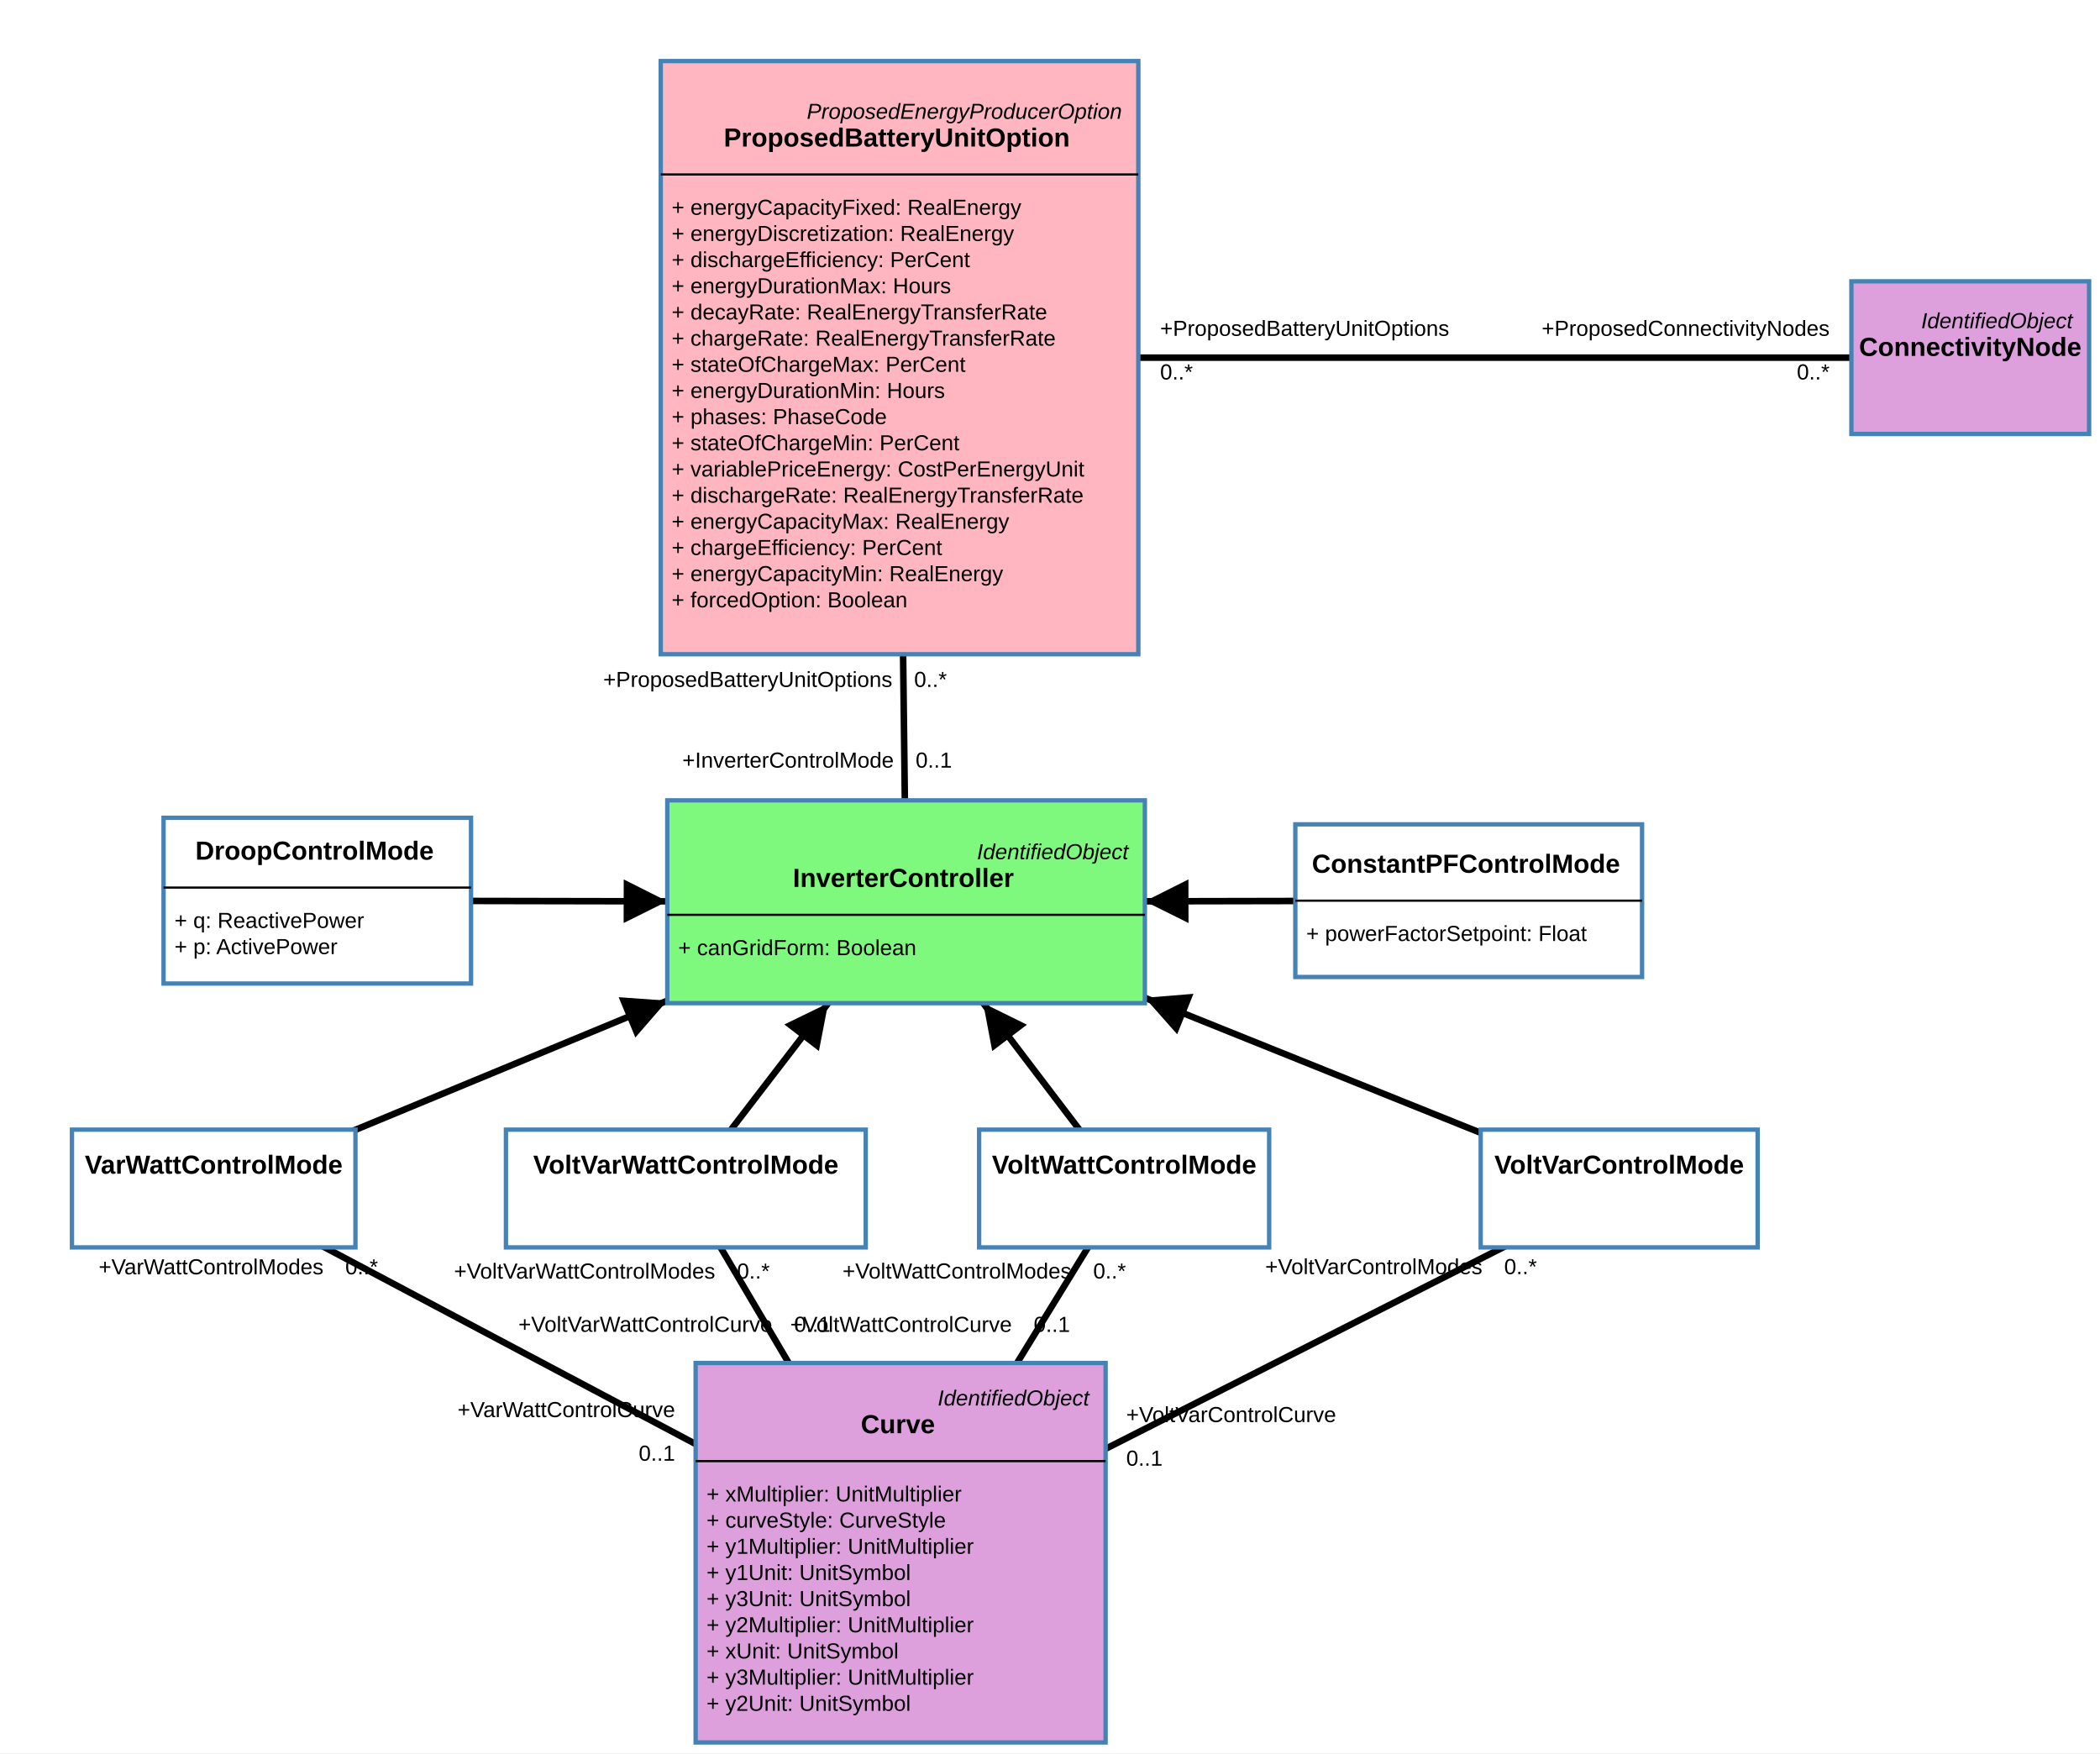
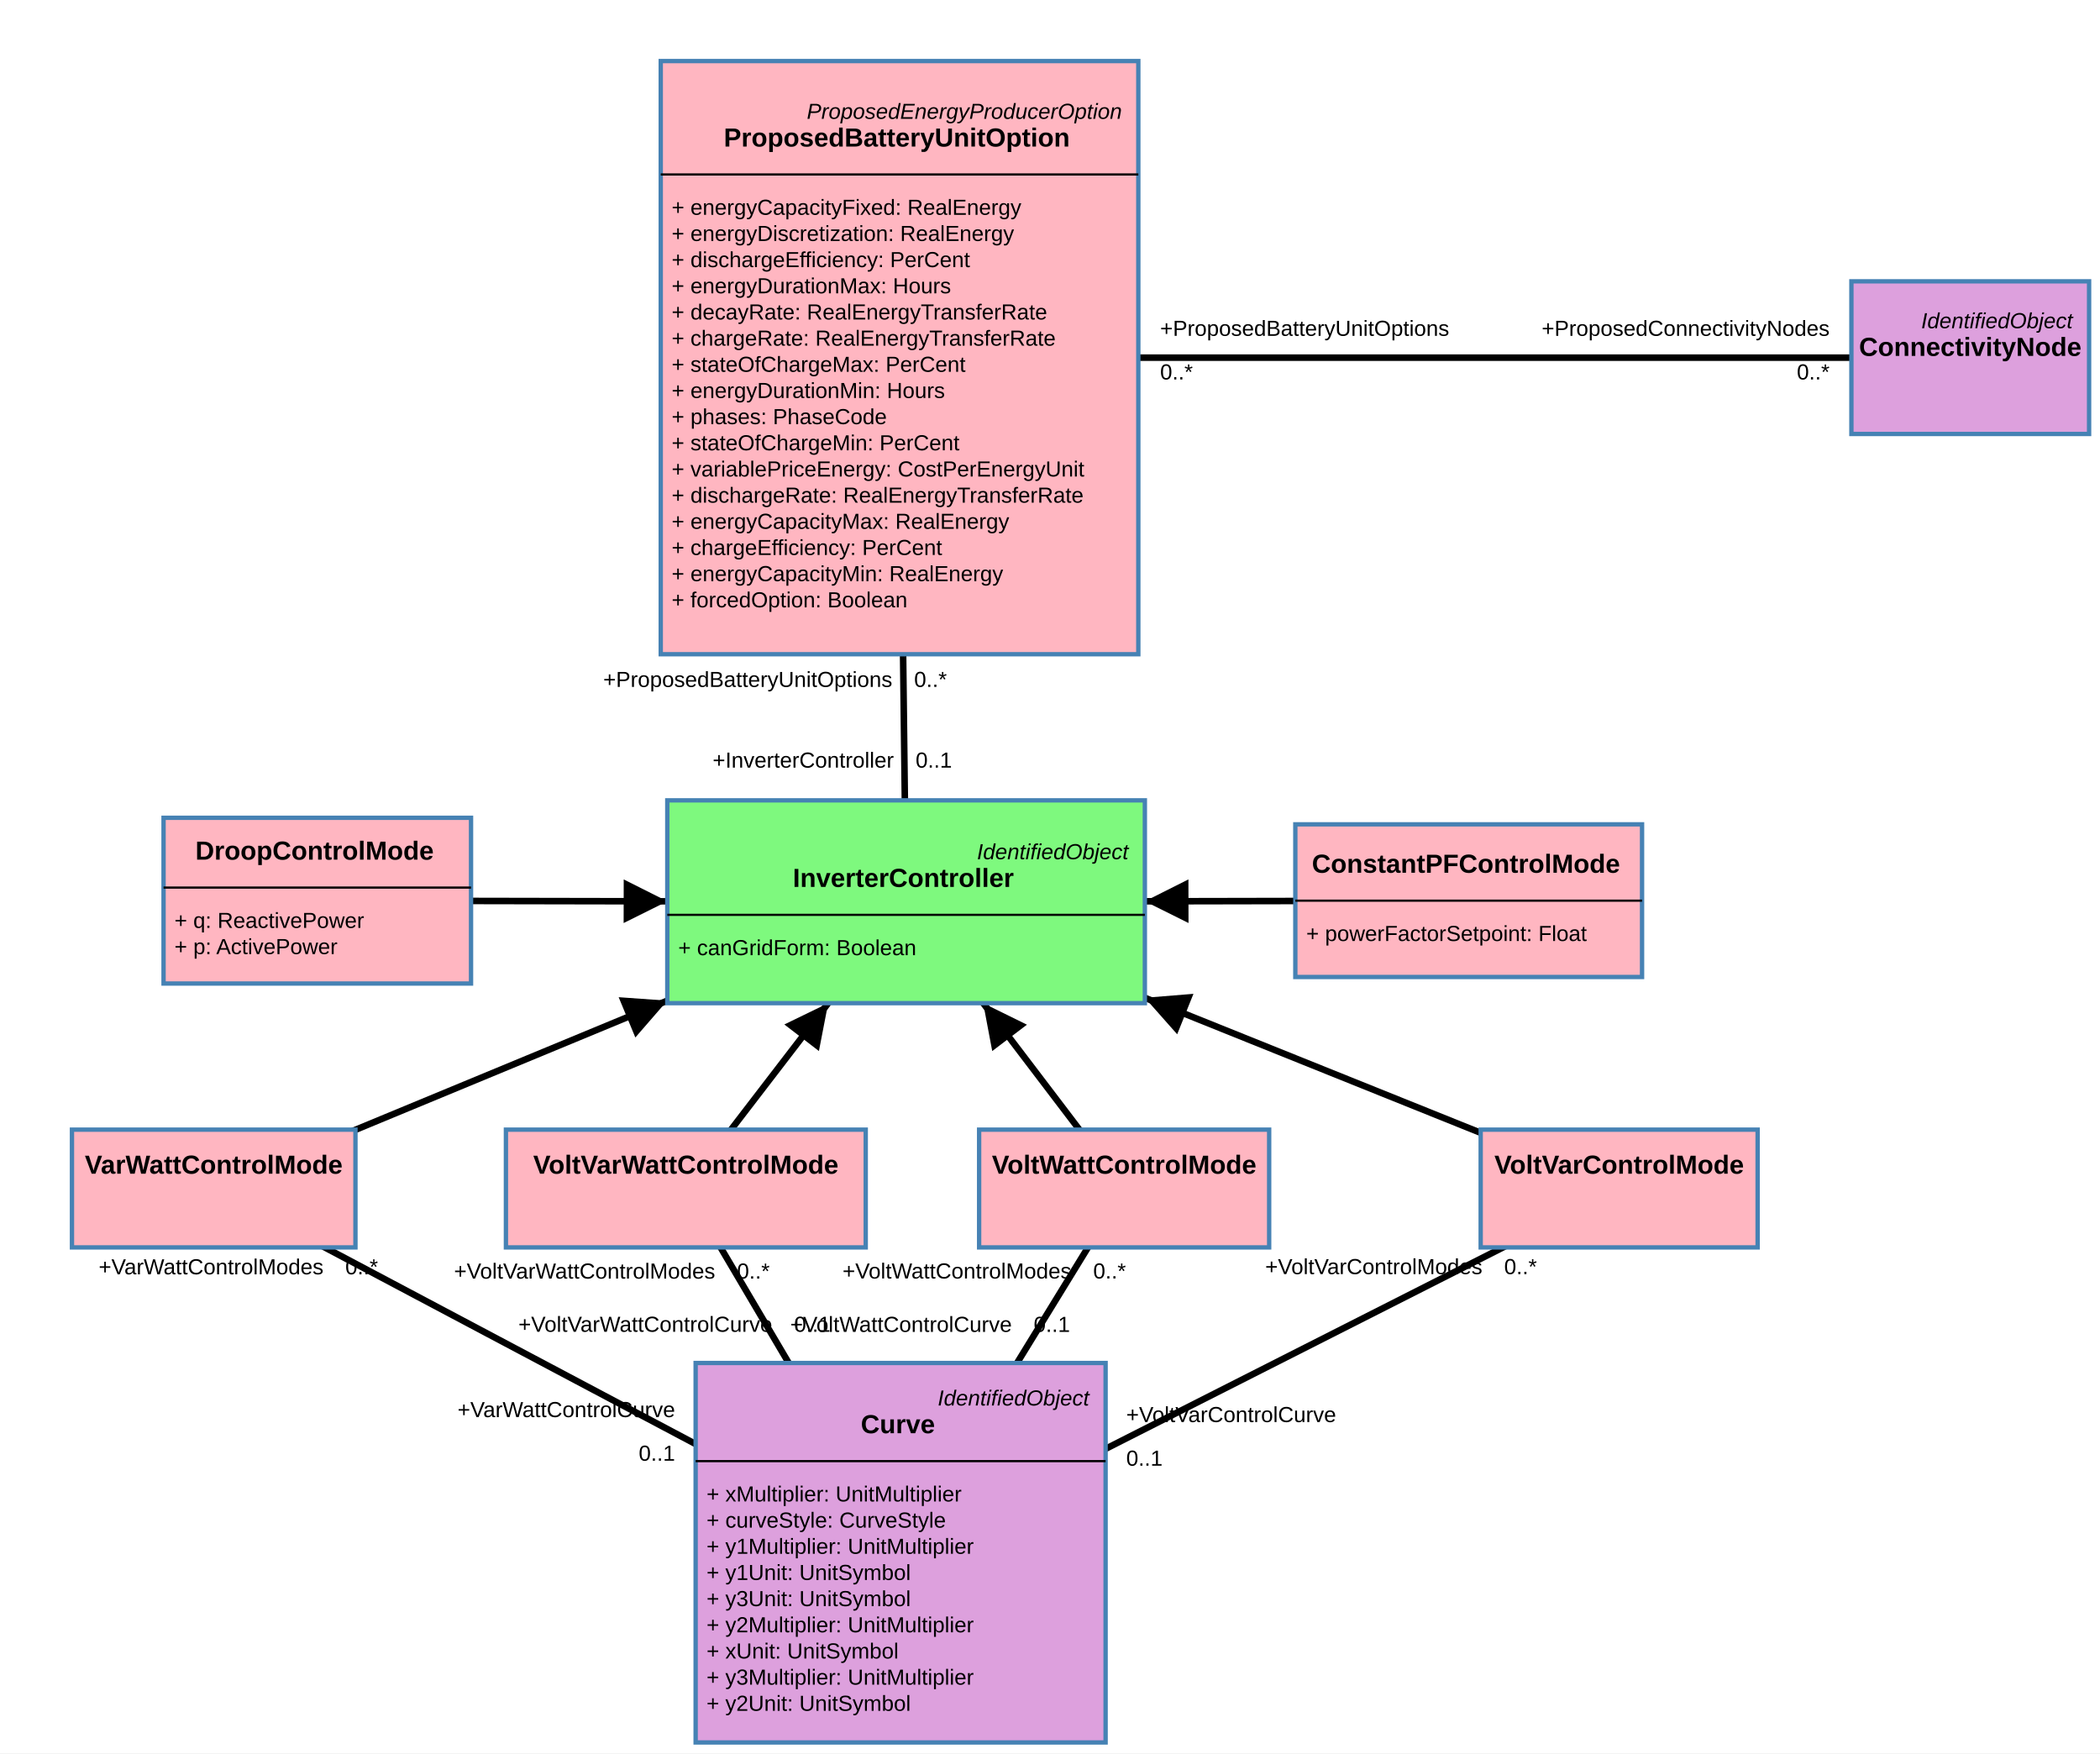
<svg xmlns="http://www.w3.org/2000/svg" width="963" height="804" style="-webkit-tap-highlight-color: rgba(0, 0, 0, 0);">
  <rect width="100%" height="100%" fill="white" />
  <g class="zoom-group">
    <defs>
      <marker id="arrowhead" viewBox="-0 -5 10 10" refX="5" refY="0" orient="auto" markerWidth="10" markerHeight="10" xoverflow="visible">
        <path d="M 0,-5 L 10 ,0 L 0,5" fill="black" style="stroke: none;" />
      </marker>
    </defs>
    <line class="link" x1="412.5" y1="164" x2="415.5" y2="413.5" stroke="#000000" stroke-width="3" />
    <line class="link" x1="412.5" y1="164" x2="903.5" y2="164" stroke="#000000" stroke-width="3" />
    <line class="link" x1="145.5" y1="413" x2="415.5" y2="413.5" stroke="#000000" stroke-width="3" marker-end="url(#arrowhead)" />
    <line class="link" x1="98" y1="545" x2="415.5" y2="413.5" stroke="#000000" stroke-width="3" marker-end="url(#arrowhead)" />
    <line class="link" x1="314.5" y1="545" x2="415.5" y2="413.5" stroke="#000000" stroke-width="3" marker-end="url(#arrowhead)" />
    <line class="link" x1="742.5" y1="545" x2="415.5" y2="413.5" stroke="#000000" stroke-width="3" marker-end="url(#arrowhead)" />
    <line class="link" x1="673.5" y1="413" x2="415.5" y2="413.5" stroke="#000000" stroke-width="3" marker-end="url(#arrowhead)" />
    <line class="link" x1="515.5" y1="545" x2="415.5" y2="413.5" stroke="#000000" stroke-width="3" marker-end="url(#arrowhead)" />
    <line class="link" x1="98" y1="545" x2="413" y2="712" stroke="#000000" stroke-width="3" />
    <line class="link" x1="314.5" y1="545" x2="413" y2="712" stroke="#000000" stroke-width="3" />
    <line class="link" x1="515.5" y1="545" x2="413" y2="712" stroke="#000000" stroke-width="3" />
    <line class="link" x1="742.5" y1="545" x2="413" y2="712" stroke="#000000" stroke-width="3" />
    <line class="arrow" x2="296" y2="413.279" x1="145.5" y1="413" stroke="#000000" stroke-width="2" marker-end="url(#arrowhead)" />
    <line class="arrow" x2="296.761" y2="462.678" x1="98" y1="545" stroke="#000000" stroke-width="2" marker-end="url(#arrowhead)" />
    <line class="arrow" x2="373.694" y2="467.931" x1="314.5" y1="545" stroke="#000000" stroke-width="2" marker-end="url(#arrowhead)" />
    <line class="arrow" x2="534.278" y2="461.265" x1="742.5" y1="545" stroke="#000000" stroke-width="2" marker-end="url(#arrowhead)" />
    <line class="arrow" x2="535" y2="413.268" x1="673.5" y1="413" stroke="#000000" stroke-width="2" marker-end="url(#arrowhead)" />
    <line class="arrow" x2="456.914" y2="467.96" x1="515.5" y1="545" stroke="#000000" stroke-width="2" marker-end="url(#arrowhead)" />
    <g class="draggable" transform="translate(319, 625)">
      <rect class="box" width="188" height="174" style="fill: #DDA0DD; stroke: steelblue; stroke-width: 2px; cursor: move;" />
      <text x="0" y="0" text-anchor="start" font-size="10px">
        <tspan x="183" y="16" dy=".35em" text-anchor="end" style="font-family: Arial, sans-serif; font-weight: 400; font-style: italic; fill: black; font-size: 10px; pointer-events: none;">IdentifiedObject</tspan>
        <tspan x="94" y="28" dy=".35em" text-anchor="middle" style="font-family: Arial, sans-serif; font-weight: 700; font-style: normal; fill: black; font-size: 12px; pointer-events: none;">Curve</tspan>
        <tspan x="5" y="60" dy=".35em" text-anchor="start" style="font-family: Arial, sans-serif; font-weight: 400; font-style: normal; fill: black; font-size: 10px; pointer-events: none;">+   xMultiplier: UnitMultiplier</tspan>
        <tspan x="5" y="72" dy=".35em" text-anchor="start" style="font-family: Arial, sans-serif; font-weight: 400; font-style: normal; fill: black; font-size: 10px; pointer-events: none;">+   curveStyle: CurveStyle</tspan>
        <tspan x="5" y="84" dy=".35em" text-anchor="start" style="font-family: Arial, sans-serif; font-weight: 400; font-style: normal; fill: black; font-size: 10px; pointer-events: none;">+   y1Multiplier: UnitMultiplier</tspan>
        <tspan x="5" y="96" dy=".35em" text-anchor="start" style="font-family: Arial, sans-serif; font-weight: 400; font-style: normal; fill: black; font-size: 10px; pointer-events: none;">+   y1Unit: UnitSymbol</tspan>
        <tspan x="5" y="108" dy=".35em" text-anchor="start" style="font-family: Arial, sans-serif; font-weight: 400; font-style: normal; fill: black; font-size: 10px; pointer-events: none;">+   y3Unit: UnitSymbol</tspan>
        <tspan x="5" y="120" dy=".35em" text-anchor="start" style="font-family: Arial, sans-serif; font-weight: 400; font-style: normal; fill: black; font-size: 10px; pointer-events: none;">+   y2Multiplier: UnitMultiplier</tspan>
        <tspan x="5" y="132" dy=".35em" text-anchor="start" style="font-family: Arial, sans-serif; font-weight: 400; font-style: normal; fill: black; font-size: 10px; pointer-events: none;">+   xUnit: UnitSymbol</tspan>
        <tspan x="5" y="144" dy=".35em" text-anchor="start" style="font-family: Arial, sans-serif; font-weight: 400; font-style: normal; fill: black; font-size: 10px; pointer-events: none;">+   y3Multiplier: UnitMultiplier</tspan>
        <tspan x="5" y="156" dy=".35em" text-anchor="start" style="font-family: Arial, sans-serif; font-weight: 400; font-style: normal; fill: black; font-size: 10px; pointer-events: none;">+   y2Unit: UnitSymbol</tspan>
      </text>
      <line x1="0" x2="188" y1="45" y2="45" stroke="black" stroke-width="1" />
    </g>
    <g class="draggable" transform="translate(849, 129)">
      <rect class="box" width="109" height="70" style="fill: #DDA0DD; stroke: steelblue; stroke-width: 2px; cursor: move;" />
      <text x="0" y="0" text-anchor="start" font-size="10px">
        <tspan x="104" y="18" dy=".35em" text-anchor="end" style="font-family: Arial, sans-serif; font-weight: 400; font-style: italic; fill: black; font-size: 10px; pointer-events: none;">IdentifiedObject</tspan>
        <tspan x="54.5" y="30" dy=".35em" text-anchor="middle" style="font-family: Arial, sans-serif; font-weight: 700; font-style: normal; fill: black; font-size: 12px; pointer-events: none;">ConnectivityNode</tspan>
      </text>
    </g>
    <g class="draggable" transform="translate(303, 28)">
      <rect class="box" width="219" height="272" style="fill: #FFB6C1; stroke: steelblue; stroke-width: 2px; cursor: move;" />
      <text x="0" y="0" text-anchor="start" font-size="10px">
        <tspan x="214" y="23" dy=".35em" text-anchor="end" style="font-family: Arial, sans-serif; font-weight: 400; font-style: italic; fill: black; font-size: 10px; pointer-events: none;">ProposedEnergyProducerOption</tspan>
        <tspan x="109.5" y="35" dy=".35em" text-anchor="middle" style="font-family: Arial, sans-serif; font-weight: 700; font-style: normal; fill: black; font-size: 12px; pointer-events: none;">ProposedBatteryUnitOption</tspan>
        <tspan x="5" y="67" dy=".35em" text-anchor="start" style="font-family: Arial, sans-serif; font-weight: 400; font-style: normal; fill: black; font-size: 10px; pointer-events: none;">+   energyCapacityFixed: RealEnergy</tspan>
        <tspan x="5" y="79" dy=".35em" text-anchor="start" style="font-family: Arial, sans-serif; font-weight: 400; font-style: normal; fill: black; font-size: 10px; pointer-events: none;">+   energyDiscretization: RealEnergy</tspan>
        <tspan x="5" y="91" dy=".35em" text-anchor="start" style="font-family: Arial, sans-serif; font-weight: 400; font-style: normal; fill: black; font-size: 10px; pointer-events: none;">+   dischargeEfficiency: PerCent</tspan>
        <tspan x="5" y="103" dy=".35em" text-anchor="start" style="font-family: Arial, sans-serif; font-weight: 400; font-style: normal; fill: black; font-size: 10px; pointer-events: none;">+   energyDurationMax: Hours</tspan>
        <tspan x="5" y="115" dy=".35em" text-anchor="start" style="font-family: Arial, sans-serif; font-weight: 400; font-style: normal; fill: black; font-size: 10px; pointer-events: none;">+   decayRate: RealEnergyTransferRate</tspan>
        <tspan x="5" y="127" dy=".35em" text-anchor="start" style="font-family: Arial, sans-serif; font-weight: 400; font-style: normal; fill: black; font-size: 10px; pointer-events: none;">+   chargeRate: RealEnergyTransferRate</tspan>
        <tspan x="5" y="139" dy=".35em" text-anchor="start" style="font-family: Arial, sans-serif; font-weight: 400; font-style: normal; fill: black; font-size: 10px; pointer-events: none;">+   stateOfChargeMax: PerCent</tspan>
        <tspan x="5" y="151" dy=".35em" text-anchor="start" style="font-family: Arial, sans-serif; font-weight: 400; font-style: normal; fill: black; font-size: 10px; pointer-events: none;">+   energyDurationMin: Hours</tspan>
        <tspan x="5" y="163" dy=".35em" text-anchor="start" style="font-family: Arial, sans-serif; font-weight: 400; font-style: normal; fill: black; font-size: 10px; pointer-events: none;">+   phases: PhaseCode</tspan>
        <tspan x="5" y="175" dy=".35em" text-anchor="start" style="font-family: Arial, sans-serif; font-weight: 400; font-style: normal; fill: black; font-size: 10px; pointer-events: none;">+   stateOfChargeMin: PerCent</tspan>
        <tspan x="5" y="187" dy=".35em" text-anchor="start" style="font-family: Arial, sans-serif; font-weight: 400; font-style: normal; fill: black; font-size: 10px; pointer-events: none;">+   variablePriceEnergy: CostPerEnergyUnit</tspan>
        <tspan x="5" y="199" dy=".35em" text-anchor="start" style="font-family: Arial, sans-serif; font-weight: 400; font-style: normal; fill: black; font-size: 10px; pointer-events: none;">+   dischargeRate: RealEnergyTransferRate</tspan>
        <tspan x="5" y="211" dy=".35em" text-anchor="start" style="font-family: Arial, sans-serif; font-weight: 400; font-style: normal; fill: black; font-size: 10px; pointer-events: none;">+   energyCapacityMax: RealEnergy</tspan>
        <tspan x="5" y="223" dy=".35em" text-anchor="start" style="font-family: Arial, sans-serif; font-weight: 400; font-style: normal; fill: black; font-size: 10px; pointer-events: none;">+   chargeEfficiency: PerCent</tspan>
        <tspan x="5" y="235" dy=".35em" text-anchor="start" style="font-family: Arial, sans-serif; font-weight: 400; font-style: normal; fill: black; font-size: 10px; pointer-events: none;">+   energyCapacityMin: RealEnergy</tspan>
        <tspan x="5" y="247" dy=".35em" text-anchor="start" style="font-family: Arial, sans-serif; font-weight: 400; font-style: normal; fill: black; font-size: 10px; pointer-events: none;">+   forcedOption: Boolean</tspan>
      </text>
      <line x1="0" x2="219" y1="52" y2="52" stroke="black" stroke-width="1" />
    </g>
    <g class="draggable" transform="translate(306, 367)">
      <rect class="box" width="219" height="93" style="fill: #7EF97E; stroke: steelblue; stroke-width: 2px; cursor: move;" />
      <text x="0" y="0" text-anchor="start" font-size="10px">
        <tspan x="214" y="23.5" dy=".35em" text-anchor="end" style="font-family: Arial, sans-serif; font-weight: 400; font-style: italic; fill: black; font-size: 10px; pointer-events: none;">IdentifiedObject</tspan>
        <tspan x="109.5" y="35.5" dy=".35em" text-anchor="middle" style="font-family: Arial, sans-serif; font-weight: 700; font-style: normal; fill: black; font-size: 12px; pointer-events: none;">InverterController</tspan>
        <tspan x="5" y="67.5" dy=".35em" text-anchor="start" style="font-family: Arial, sans-serif; font-weight: 400; font-style: normal; fill: black; font-size: 10px; pointer-events: none;">+   canGridForm: Boolean</tspan>
      </text>
      <line x1="0" x2="219" y1="52.5" y2="52.5" stroke="black" stroke-width="1" />
    </g>
    <g class="draggable" transform="translate(75, 375)">
-       <rect class="box" width="141" height="76" style="fill: #FFFFFF; stroke: steelblue; stroke-width: 2px; cursor: move;" />
+       <rect class="box" width="141" height="76" style="fill: #FFB6C1; stroke: steelblue; stroke-width: 2px; cursor: move;" />
      <text x="0" y="0" text-anchor="start" font-size="10px">
        <tspan x="70.5" y="15" dy=".35em" text-anchor="middle" style="font-family: Arial, sans-serif; font-weight: 700; font-style: normal; fill: black; font-size: 12px; pointer-events: none;">DroopControlMode</tspan>
        <tspan x="5" y="47" dy=".35em" text-anchor="start" style="font-family: Arial, sans-serif; font-weight: 400; font-style: normal; fill: black; font-size: 10px; pointer-events: none;">+   q: ReactivePower</tspan>
        <tspan x="5" y="59" dy=".35em" text-anchor="start" style="font-family: Arial, sans-serif; font-weight: 400; font-style: normal; fill: black; font-size: 10px; pointer-events: none;">+   p: ActivePower</tspan>
      </text>
      <line x1="0" x2="141" y1="32" y2="32" stroke="black" stroke-width="1" />
    </g>
    <g class="draggable" transform="translate(679, 518)">
-       <rect class="box" width="127" height="54" style="fill: #FFFFFF; stroke: steelblue; stroke-width: 2px; cursor: move;" />
+       <rect class="box" width="127" height="54" style="fill: #FFB6C1; stroke: steelblue; stroke-width: 2px; cursor: move;" />
      <text x="0" y="0" text-anchor="start" font-size="10px">
        <tspan x="63.5" y="16" dy=".35em" text-anchor="middle" style="font-family: Arial, sans-serif; font-weight: 700; font-style: normal; fill: black; font-size: 12px; pointer-events: none;">VoltVarControlMode</tspan>
      </text>
    </g>
    <g class="draggable" transform="translate(449, 518)">
-       <rect class="box" width="133" height="54" style="fill: #FFFFFF; stroke: steelblue; stroke-width: 2px; cursor: move;" />
+       <rect class="box" width="133" height="54" style="fill: #FFB6C1; stroke: steelblue; stroke-width: 2px; cursor: move;" />
      <text x="0" y="0" text-anchor="start" font-size="10px">
        <tspan x="66.5" y="16" dy=".35em" text-anchor="middle" style="font-family: Arial, sans-serif; font-weight: 700; font-style: normal; fill: black; font-size: 12px; pointer-events: none;">VoltWattControlMode</tspan>
      </text>
    </g>
    <g class="draggable" transform="translate(33, 518)">
-       <rect class="box" width="130" height="54" style="fill: #FFFFFF; stroke: steelblue; stroke-width: 2px; cursor: move;" />
+       <rect class="box" width="130" height="54" style="fill: #FFB6C1; stroke: steelblue; stroke-width: 2px; cursor: move;" />
      <text x="0" y="0" text-anchor="start" font-size="10px">
        <tspan x="65" y="16" dy=".35em" text-anchor="middle" style="font-family: Arial, sans-serif; font-weight: 700; font-style: normal; fill: black; font-size: 12px; pointer-events: none;">VarWattControlMode</tspan>
      </text>
    </g>
    <g class="draggable" transform="translate(232, 518)">
-       <rect class="box" width="165" height="54" style="fill: #FFFFFF; stroke: steelblue; stroke-width: 2px; cursor: move;" />
+       <rect class="box" width="165" height="54" style="fill: #FFB6C1; stroke: steelblue; stroke-width: 2px; cursor: move;" />
      <text x="0" y="0" text-anchor="start" font-size="10px">
        <tspan x="82.5" y="16" dy=".35em" text-anchor="middle" style="font-family: Arial, sans-serif; font-weight: 700; font-style: normal; fill: black; font-size: 12px; pointer-events: none;">VoltVarWattControlMode</tspan>
      </text>
    </g>
    <g class="draggable" transform="translate(594, 378)">
-       <rect class="box" width="159" height="70" style="fill: #FFFFFF; stroke: steelblue; stroke-width: 2px; cursor: move;" />
+       <rect class="box" width="159" height="70" style="fill: #FFB6C1; stroke: steelblue; stroke-width: 2px; cursor: move;" />
      <text x="0" y="0" text-anchor="start" font-size="10px">
        <tspan x="79.5" y="18" dy=".35em" text-anchor="middle" style="font-family: Arial, sans-serif; font-weight: 700; font-style: normal; fill: black; font-size: 12px; pointer-events: none;">ConstantPFControlMode</tspan>
        <tspan x="5" y="50" dy=".35em" text-anchor="start" style="font-family: Arial, sans-serif; font-weight: 400; font-style: normal; fill: black; font-size: 10px; pointer-events: none;">+   powerFactorSetpoint: Float</tspan>
      </text>
      <line x1="0" x2="159" y1="35" y2="35" stroke="black" stroke-width="1" />
    </g>
    <text class="link-text-start-top" x="409.195" y="305" text-anchor="end" dy="1em" style="font-family: Arial, sans-serif; font-size: 10px; fill: black;">+ProposedBatteryUnitOptions</text>
    <text class="link-text-start-top" x="532" y="164" text-anchor="start" dy="-1em" style="font-family: Arial, sans-serif; font-size: 10px; fill: black;">+ProposedBatteryUnitOptions</text>
    <text class="link-text-start-top" x="226" y="413.14" text-anchor="start" dy="-1em" style="font-family: Arial, sans-serif; font-size: 10px; fill: black;" />
    <text class="link-text-start-top" x="172.619" y="516.165" text-anchor="start" dy="-1em" style="font-family: Arial, sans-serif; font-size: 10px; fill: black;" />
    <text class="link-text-start-top" x="333.283" y="514.035" text-anchor="end" dy="-1em" style="font-family: Arial, sans-serif; font-size: 10px; fill: black;" />
    <text class="link-text-start-top" x="669.361" y="517.599" text-anchor="end" dy="-1em" style="font-family: Arial, sans-serif; font-size: 10px; fill: black;" />
    <text class="link-text-start-top" x="584" y="413.164" text-anchor="end" dy="-1em" style="font-family: Arial, sans-serif; font-size: 10px; fill: black;" />
    <text class="link-text-start-top" x="486.941" y="514.02" text-anchor="end" dy="-1em" style="font-family: Arial, sans-serif; font-size: 10px; fill: black;" />
    <text class="link-text-start-top" x="148.346" y="574.342" text-anchor="end" dy="1em" style="font-family: Arial, sans-serif; font-size: 10px; fill: black;">+VarWattControlModes</text>
    <text class="link-text-start-top" x="327.965" y="576.307" text-anchor="end" dy="1em" style="font-family: Arial, sans-serif; font-size: 10px; fill: black;">+VoltVarWattControlModes</text>
    <text class="link-text-start-top" x="491.313" y="576.261" text-anchor="end" dy="1em" style="font-family: Arial, sans-serif; font-size: 10px; fill: black;">+VoltWattControlModes</text>
    <text class="link-text-start-top" x="679.768" y="574.26" text-anchor="end" dy="1em" style="font-family: Arial, sans-serif; font-size: 10px; fill: black;">+VoltVarControlModes</text>
    <text class="link-text-start-btm" x="419.195" y="305" dy="1em" text-anchor="start" style="font-family: Arial, sans-serif; font-size: 10px; fill: black;">0..*</text>
    <text class="link-text-start-btm" x="532" y="164" dy="1em" text-anchor="start" style="font-family: Arial, sans-serif; font-size: 10px; fill: black;">0..*</text>
    <text class="link-text-start-btm" x="226" y="413.14" dy="1em" text-anchor="start" style="font-family: Arial, sans-serif; font-size: 10px; fill: black;" />
    <text class="link-text-start-btm" x="172.619" y="516.165" dy="1em" text-anchor="start" style="font-family: Arial, sans-serif; font-size: 10px; fill: black;" />
    <text class="link-text-start-btm" x="343.283" y="514.035" dy="-1em" text-anchor="start" style="font-family: Arial, sans-serif; font-size: 10px; fill: black;" />
    <text class="link-text-start-btm" x="669.361" y="517.599" dy="1em" text-anchor="end" style="font-family: Arial, sans-serif; font-size: 10px; fill: black;" />
    <text class="link-text-start-btm" x="584" y="413.164" dy="1em" text-anchor="end" style="font-family: Arial, sans-serif; font-size: 10px; fill: black;" />
    <text class="link-text-start-btm" x="496.941" y="514.02" dy="-1em" text-anchor="start" style="font-family: Arial, sans-serif; font-size: 10px; fill: black;" />
    <text class="link-text-start-btm" x="158.346" y="574.342" dy="1em" text-anchor="start" style="font-family: Arial, sans-serif; font-size: 10px; fill: black;">0..*</text>
    <text class="link-text-start-btm" x="337.965" y="576.307" dy="1em" text-anchor="start" style="font-family: Arial, sans-serif; font-size: 10px; fill: black;">0..*</text>
    <text class="link-text-start-btm" x="501.313" y="576.261" dy="1em" text-anchor="start" style="font-family: Arial, sans-serif; font-size: 10px; fill: black;">0..*</text>
    <text class="link-text-start-btm" x="689.768" y="574.26" dy="1em" text-anchor="start" style="font-family: Arial, sans-serif; font-size: 10px; fill: black;">0..*</text>
-     <text class="link-text-end-top" x="409.881" y="362" dy="-1em" text-anchor="end" style="font-family: Arial, sans-serif; font-size: 10px; fill: black;">+InverterControlMode</text>
+     <text class="link-text-end-top" x="409.881" y="362" dy="-1em" text-anchor="end" style="font-family: Arial, sans-serif; font-size: 10px; fill: black;">+InverterController</text>
    <text class="link-text-end-top" x="839" y="164" dy="-1em" text-anchor="end" style="font-family: Arial, sans-serif; font-size: 10px; fill: black;">+ProposedConnectivityNodes</text>
    <text class="link-text-end-top" x="296" y="413.288" dy="-1em" text-anchor="end" style="font-family: Arial, sans-serif; font-size: 10px; fill: black;" />
    <text class="link-text-end-top" x="296.381" y="460.765" dy="-1em" text-anchor="end" style="font-family: Arial, sans-serif; font-size: 10px; fill: black;" />
    <text class="link-text-end-top" x="371.74" y="463.965" dy="1em" text-anchor="end" style="font-family: Arial, sans-serif; font-size: 10px; fill: black;" />
    <text class="link-text-end-top" x="534.639" y="459.4" dy="-1em" text-anchor="start" style="font-family: Arial, sans-serif; font-size: 10px; fill: black;" />
    <text class="link-text-end-top" x="535" y="413.278" dy="-1em" text-anchor="start" style="font-family: Arial, sans-serif; font-size: 10px; fill: black;" />
    <text class="link-text-end-top" x="448.888" y="463.98" dy="1em" text-anchor="end" style="font-family: Arial, sans-serif; font-size: 10px; fill: black;" />
    <text class="link-text-end-top" x="309.582" y="659.823" dy="-1em" text-anchor="end" style="font-family: Arial, sans-serif; font-size: 10px; fill: black;">+VarWattControlCurve</text>
    <text class="link-text-end-top" x="354.145" y="620.693" dy="-1em" text-anchor="end" style="font-family: Arial, sans-serif; font-size: 10px; fill: black;">+VoltVarWattControlCurve</text>
    <text class="link-text-end-top" x="464.014" y="620.739" dy="-1em" text-anchor="end" style="font-family: Arial, sans-serif; font-size: 10px; fill: black;">+VoltWattControlCurve</text>
    <text class="link-text-end-top" x="516.46" y="662.098" dy="-1em" text-anchor="start" style="font-family: Arial, sans-serif; font-size: 10px; fill: black;">+VoltVarControlCurve</text>
    <text class="link-text-end-btm" x="419.881" y="362" dy="-1em" text-anchor="start" style="font-family: Arial, sans-serif; font-size: 10px; fill: black;">0..1</text>
    <text class="link-text-end-btm" x="839" y="164" dy="1em" text-anchor="end" style="font-family: Arial, sans-serif; font-size: 10px; fill: black;">0..*</text>
    <text class="link-text-end-btm" x="296" y="413.288" dy="1em" text-anchor="end" style="font-family: Arial, sans-serif; font-size: 10px; fill: black;" />
    <text class="link-text-end-btm" x="296.381" y="460.765" dy="1em" text-anchor="end" style="font-family: Arial, sans-serif; font-size: 10px; fill: black;" />
    <text class="link-text-end-btm" x="381.74" y="463.965" dy="1em" text-anchor="start" style="font-family: Arial, sans-serif; font-size: 10px; fill: black;" />
    <text class="link-text-end-btm" x="534.639" y="459.4" dy="1em" text-anchor="start" style="font-family: Arial, sans-serif; font-size: 10px; fill: black;" />
    <text class="link-text-end-btm" x="535" y="413.278" dy="1em" text-anchor="start" style="font-family: Arial, sans-serif; font-size: 10px; fill: black;" />
    <text class="link-text-end-btm" x="458.888" y="463.98" dy="1em" text-anchor="start" style="font-family: Arial, sans-serif; font-size: 10px; fill: black;" />
    <text class="link-text-end-btm" x="309.582" y="659.823" dy="1em" text-anchor="end" style="font-family: Arial, sans-serif; font-size: 10px; fill: black;">0..1</text>
    <text class="link-text-end-btm" x="364.145" y="620.693" dy="-1em" text-anchor="start" style="font-family: Arial, sans-serif; font-size: 10px; fill: black;">0..1</text>
    <text class="link-text-end-btm" x="474.014" y="620.739" dy="-1em" text-anchor="start" style="font-family: Arial, sans-serif; font-size: 10px; fill: black;">0..1</text>
    <text class="link-text-end-btm" x="516.46" y="662.098" dy="1em" text-anchor="start" style="font-family: Arial, sans-serif; font-size: 10px; fill: black;">0..1</text>
  </g>
</svg>
